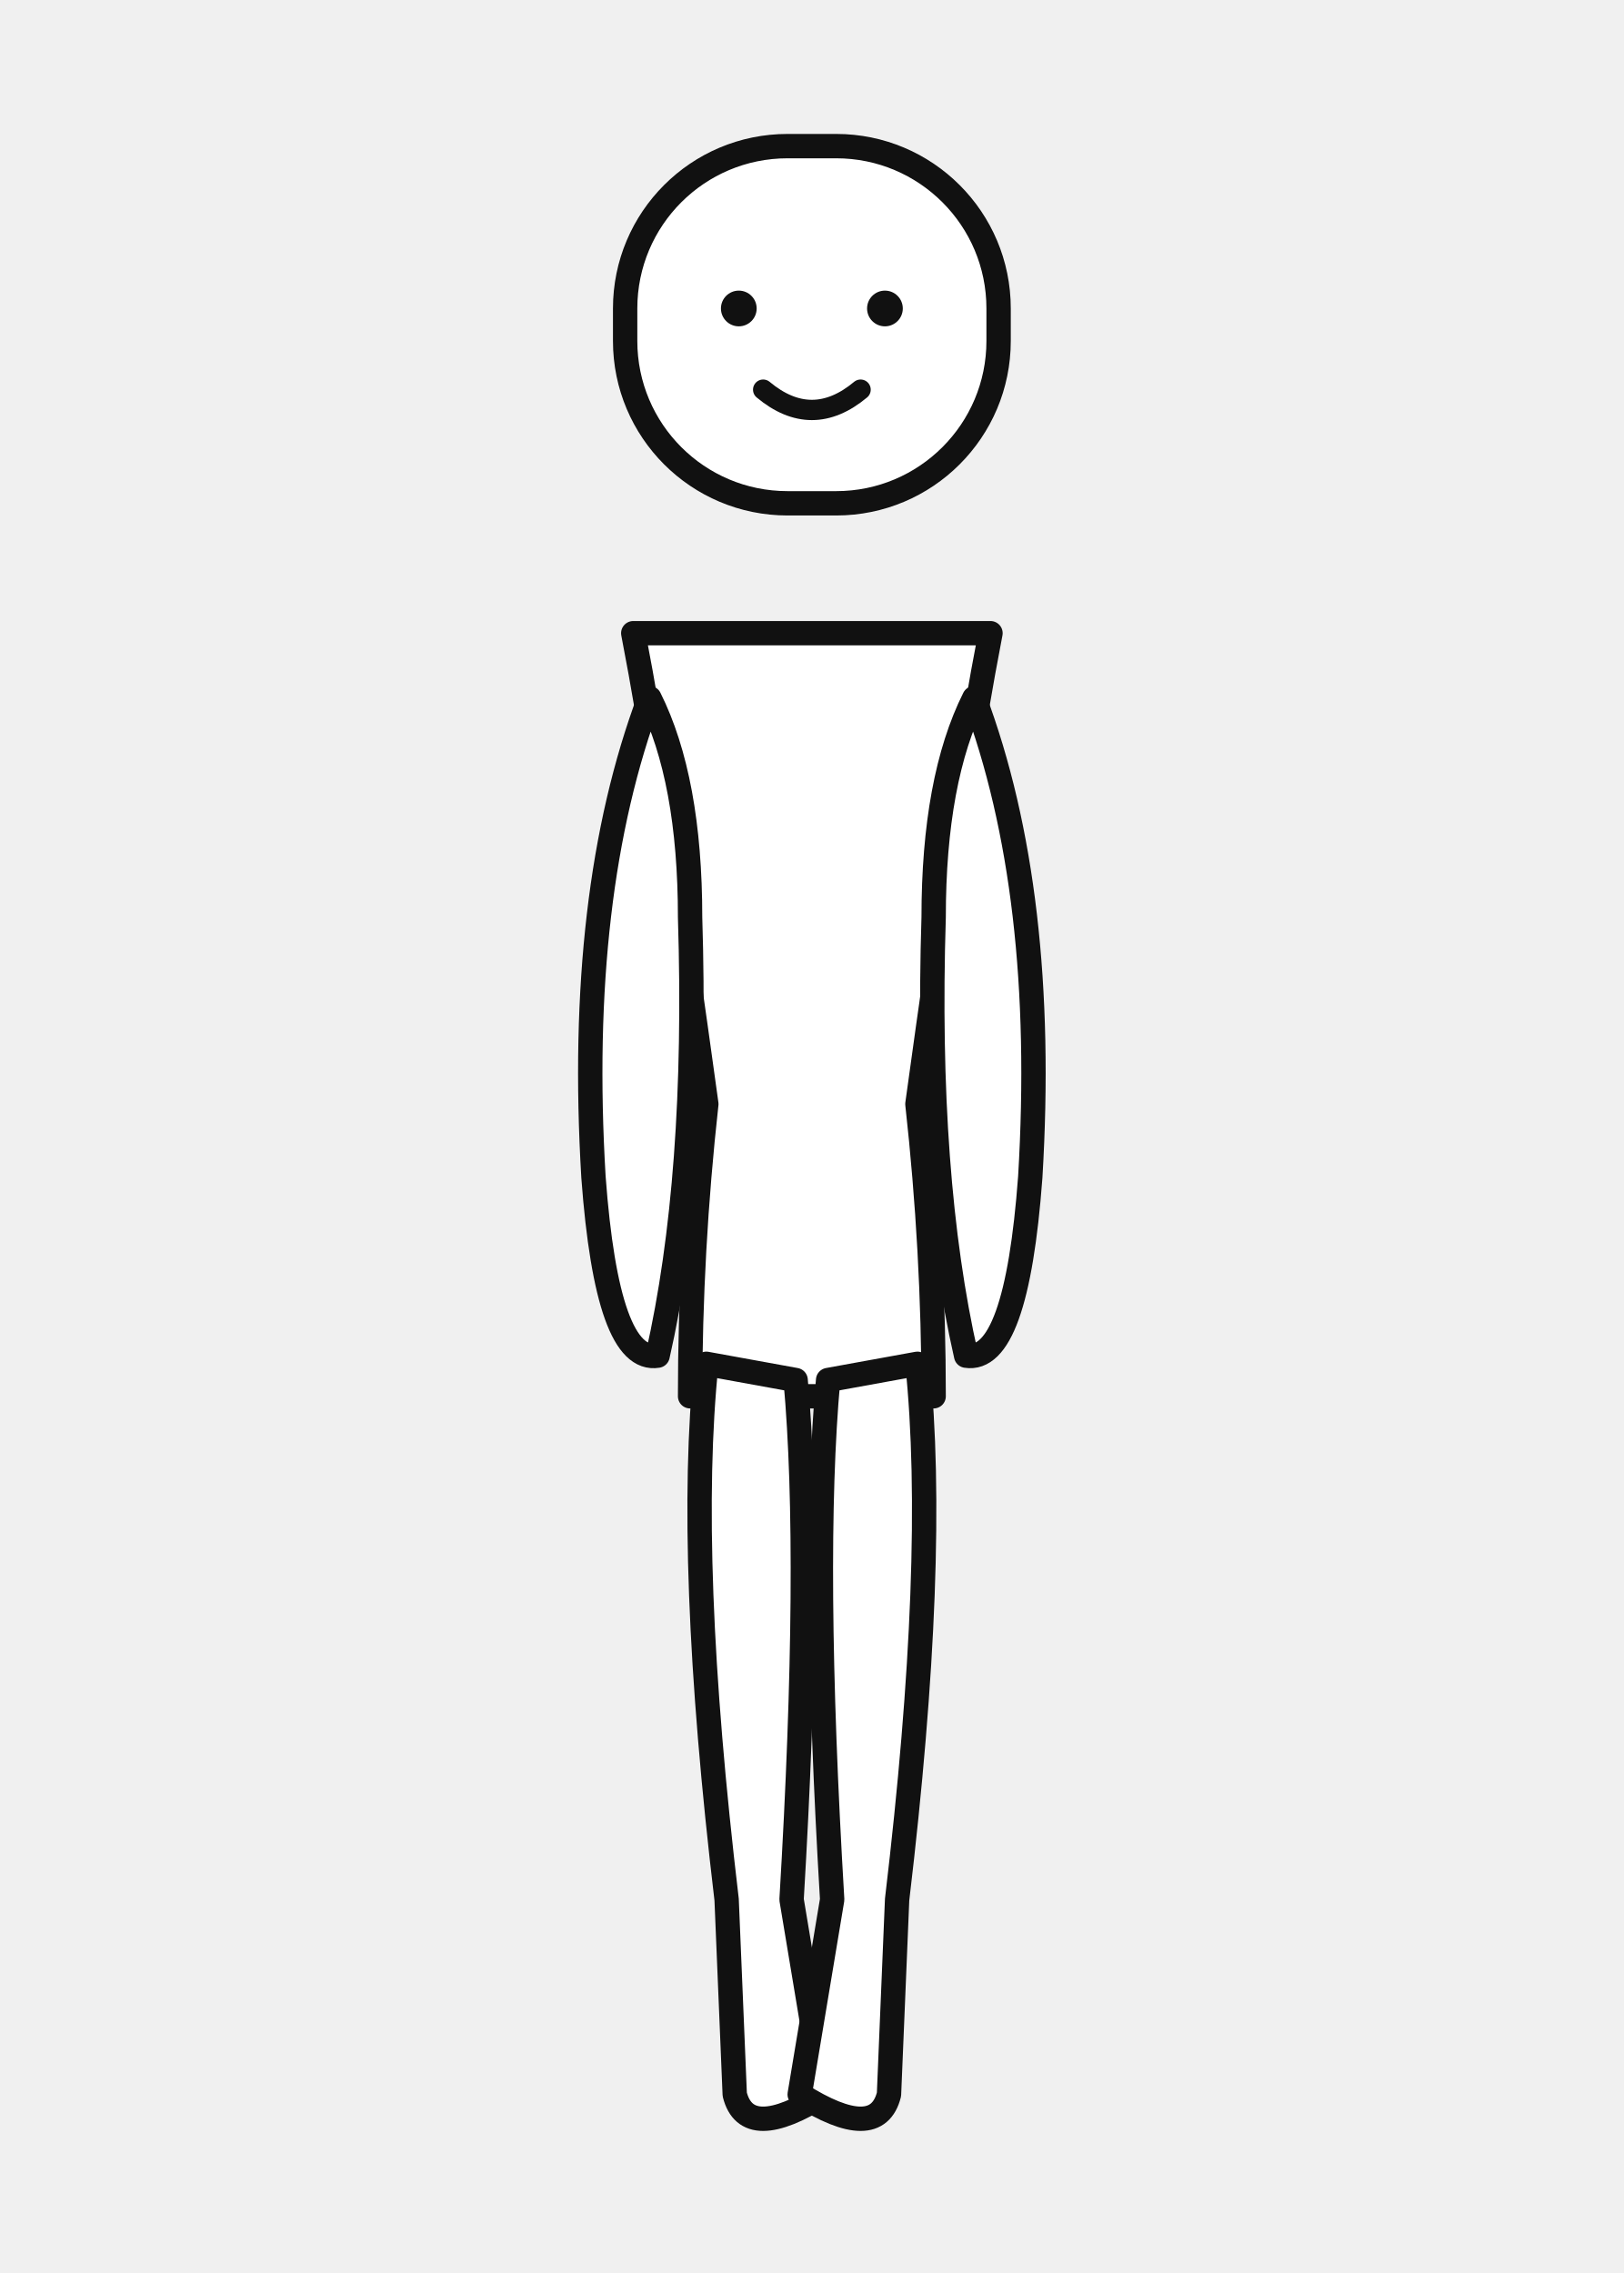
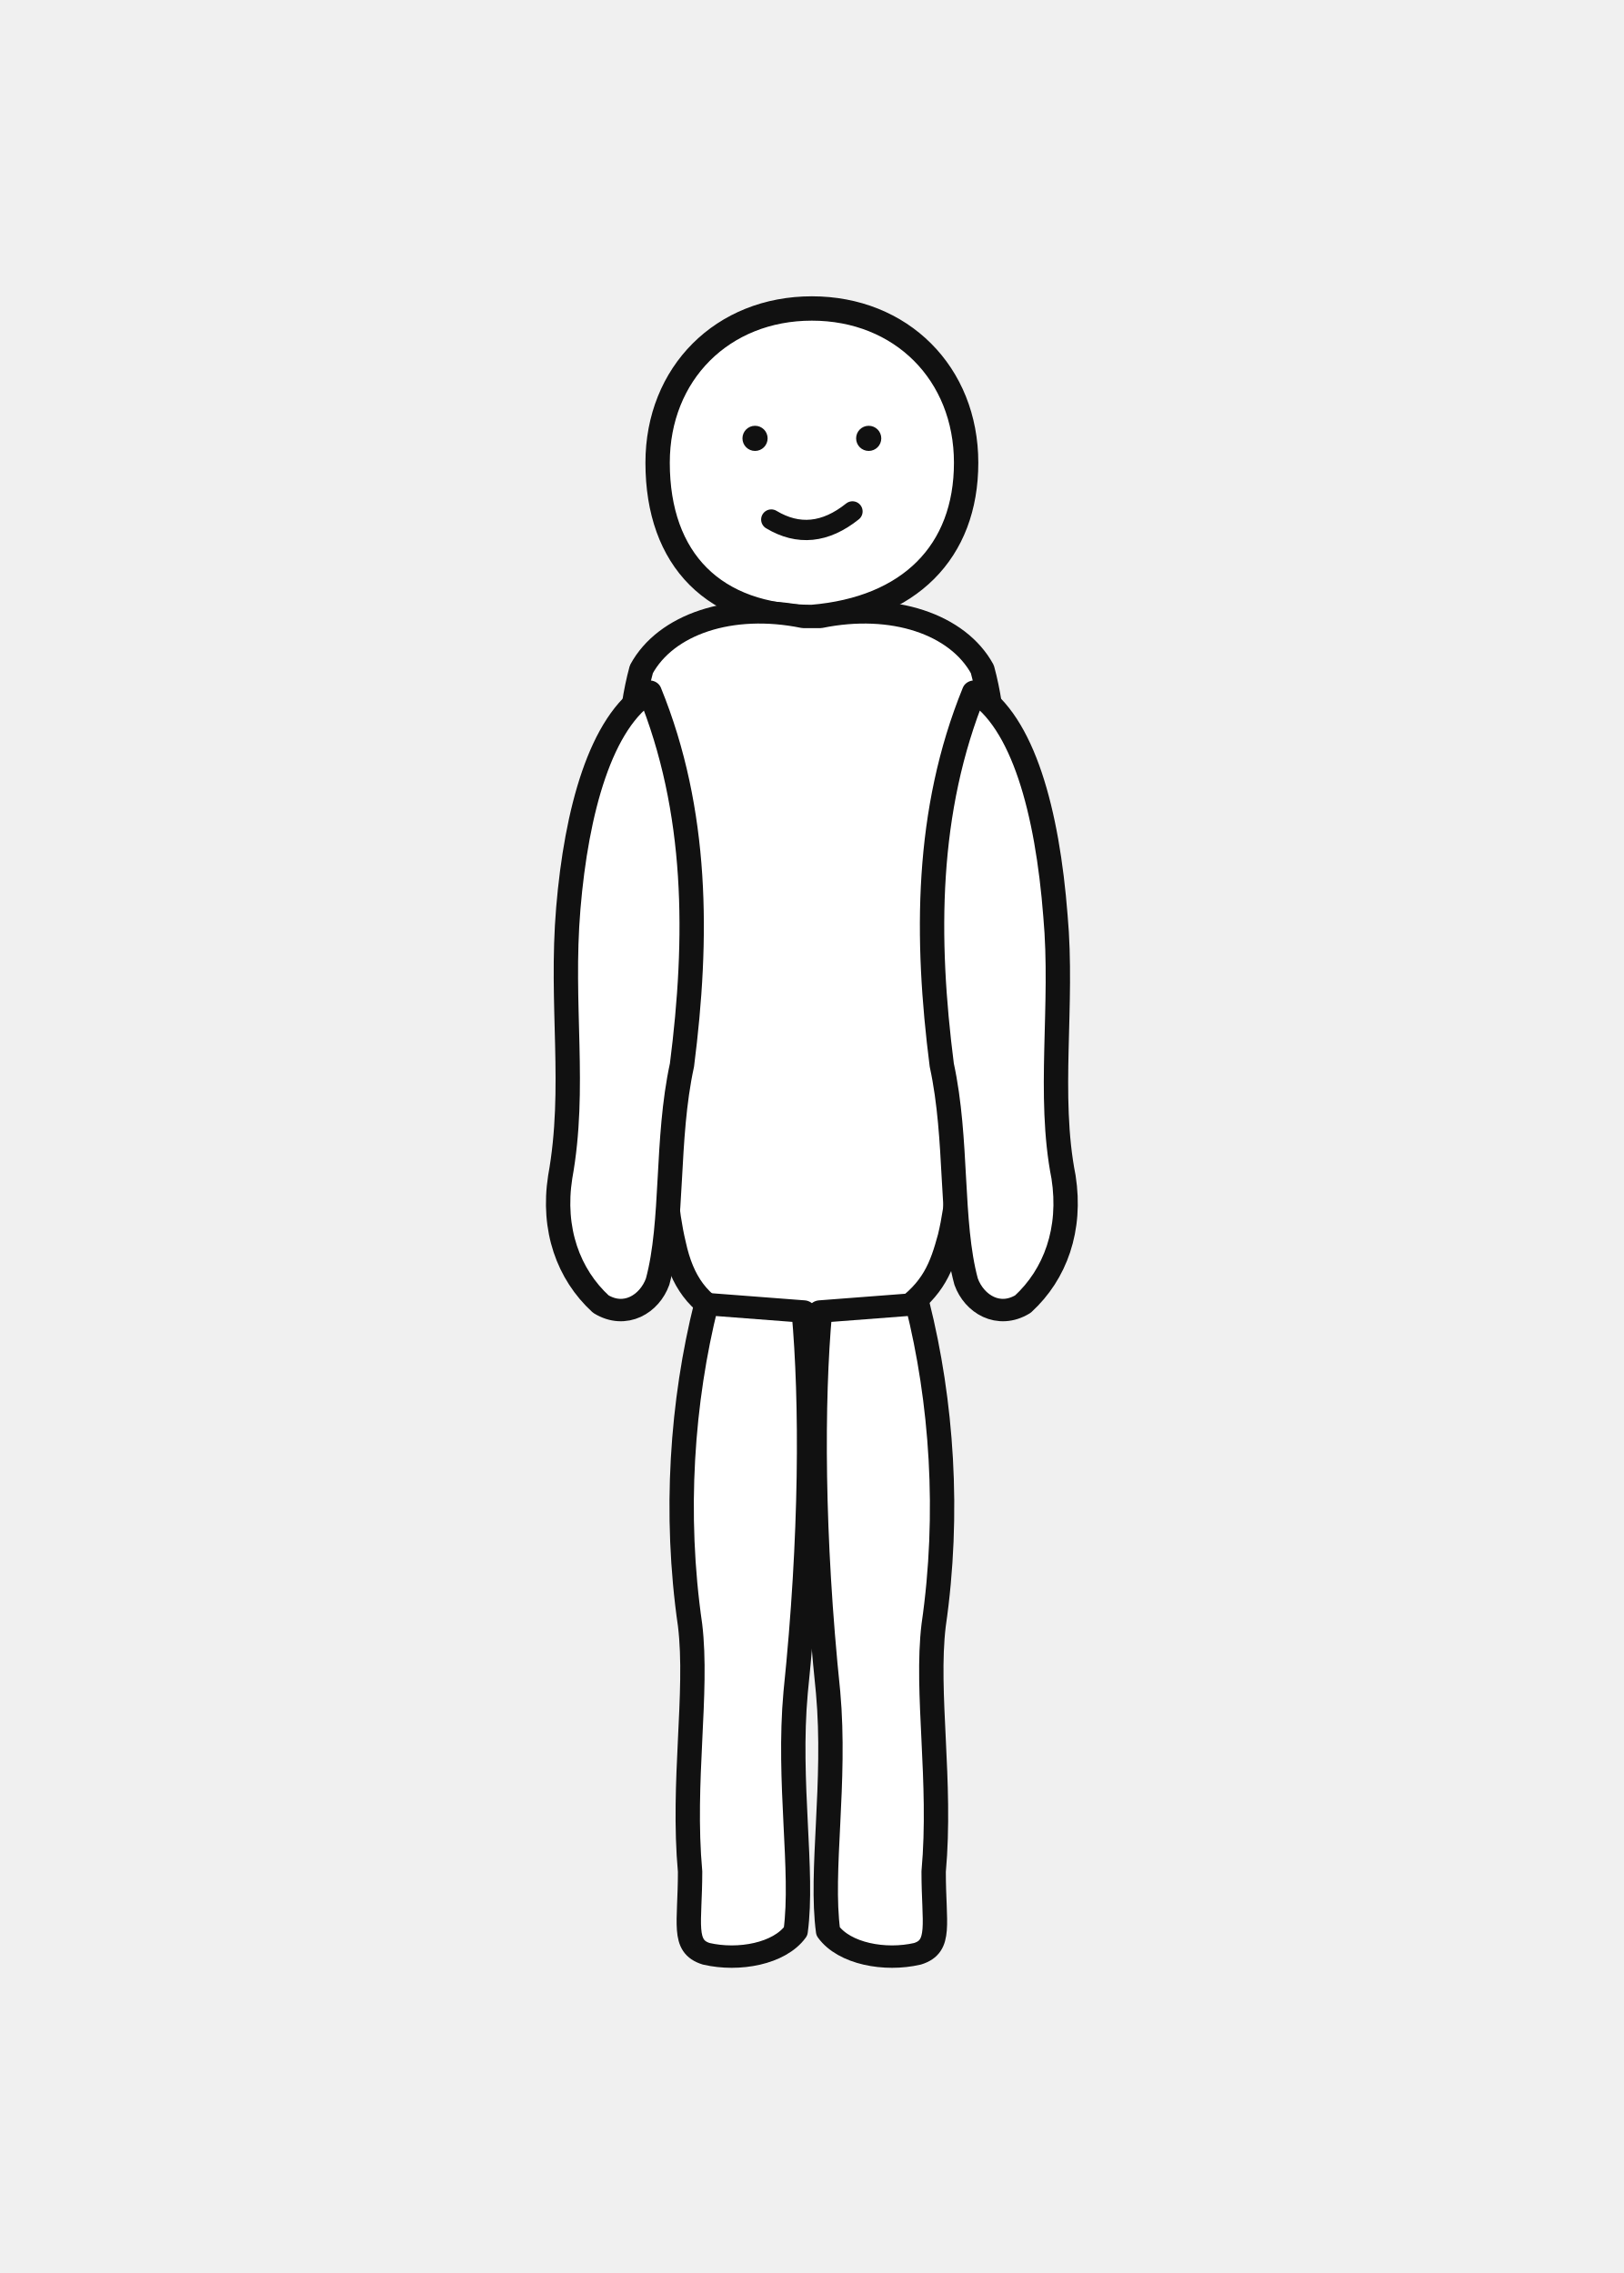
<svg xmlns="http://www.w3.org/2000/svg" viewBox="0 0 200 280">
  <g id="danbaek-stage0" fill="#fff" stroke="#111" stroke-width="3" stroke-linecap="round" stroke-linejoin="round">
    <g id="head">
-       <rect x="77" y="18" width="46" height="44" rx="20" />
+       <path d="M100 38 C111 38 119 46 119 57 C119 68 112 75 100 76 C88 76 81 69 81 57 C81 46 89 38 100 38 Z" />
    </g>
-     <g id="torso-base">
-       <path d="M78 78 Q81.5 96 87 136 Q85 154 85 172 L115 172 Q115 154 113 136 Q118.5 96 122 78 Z" />
-     </g>
-     <g id="arm-left">
-       <path d="M80 86 Q71 110 73.1 145 Q74.8 168 81 167 Q86 145 85 113 Q85 96 80 86 Z" />
-     </g>
-     <g id="arm-right">
-       <path d="M120 86 Q129 110 126.9 145 Q125.2 168 119 167 Q114 145 115 113 Q115 96 120 86 Z" />
-     </g>
-     <g id="leg-left">
-       <path d="M87 168 Q84.5 192 89.5 234 L90.5 258 Q92 264 101.5 258 L97.5 234 Q100 192 98 170 Z" />
-     </g>
-     <g id="leg-right">
-       <path d="M113 168 Q115.5 192 110.5 234 L109.5 258 Q108 264 98.5 258 L102.5 234 Q100 192 102 170 Z" />
+     <g id="body-proportions" transform="translate(0 76) scale(1 .92) translate(0 -76)">
+       <g id="torso-base">
+         <path d="M99 76 C90 74 82 77 79 83 C76 95 78 111 80 126 C82 139 81 151 83 160 C84 165 86 168 90 170 C95 172 105 172 111 169 C115 166 116 163 117 159 C119 150 118 139 120 126 C122 111 124 95 121 83 C118 77 110 74 101 76 Z" />
+       </g>
+       <g id="arm-left">
+         <path d="M80 86 C74 90 71 102 70 115 C69 128 71 139 69 151 C68 158 70 164 74 168 C77 170 80 168 81 165 C83 157 82 146 84 136 C86 119 86 102 80 86 Z" />
+       </g>
+       <g id="arm-right">
+         <path d="M120 86 C126 90 129 102 130 116 C131 128 129 140 131 151 C132 158 130 164 126 168 C123 170 120 168 119 165 C117 157 118 146 116 136 C114 119 114 102 120 86 Z" />
+       </g>
+       <g id="leg-left">
+         <path d="M87 168 C84 181 83 196 85 211 C86 220 84 232 85 244 C85 251 84 254 87 255 C91 256 96 255 98 252 C99 244 97 232 98 220 C100 199 100 181 99 169 Z" />
+       </g>
+       <g id="leg-right">
+         <path d="M113 168 C116 181 117 196 115 211 C114 220 116 232 115 244 C115 251 116 254 113 255 C109 256 104 255 102 252 C101 244 103 232 102 220 C100 199 100 181 101 169 Z" />
+       </g>
    </g>
  </g>
  <g id="face" fill="#111">
-     <circle id="eye-left" cx="91" cy="38" r="2.2" />
-     <circle id="eye-right" cx="109" cy="38" r="2.2" />
+     <circle id="eye-left" cx="93" cy="54" r="1.55" />
+     <circle id="eye-right" cx="107" cy="54" r="1.55" />
  </g>
-   <path id="mouth" d="M94 48 Q100 53 106 48" fill="none" stroke="#111" stroke-width="2.5" stroke-linecap="round" />
+   <path id="mouth" d="M95 64 Q100 67 105 63" fill="none" stroke="#111" stroke-width="2.5" stroke-linecap="round" />
</svg>
